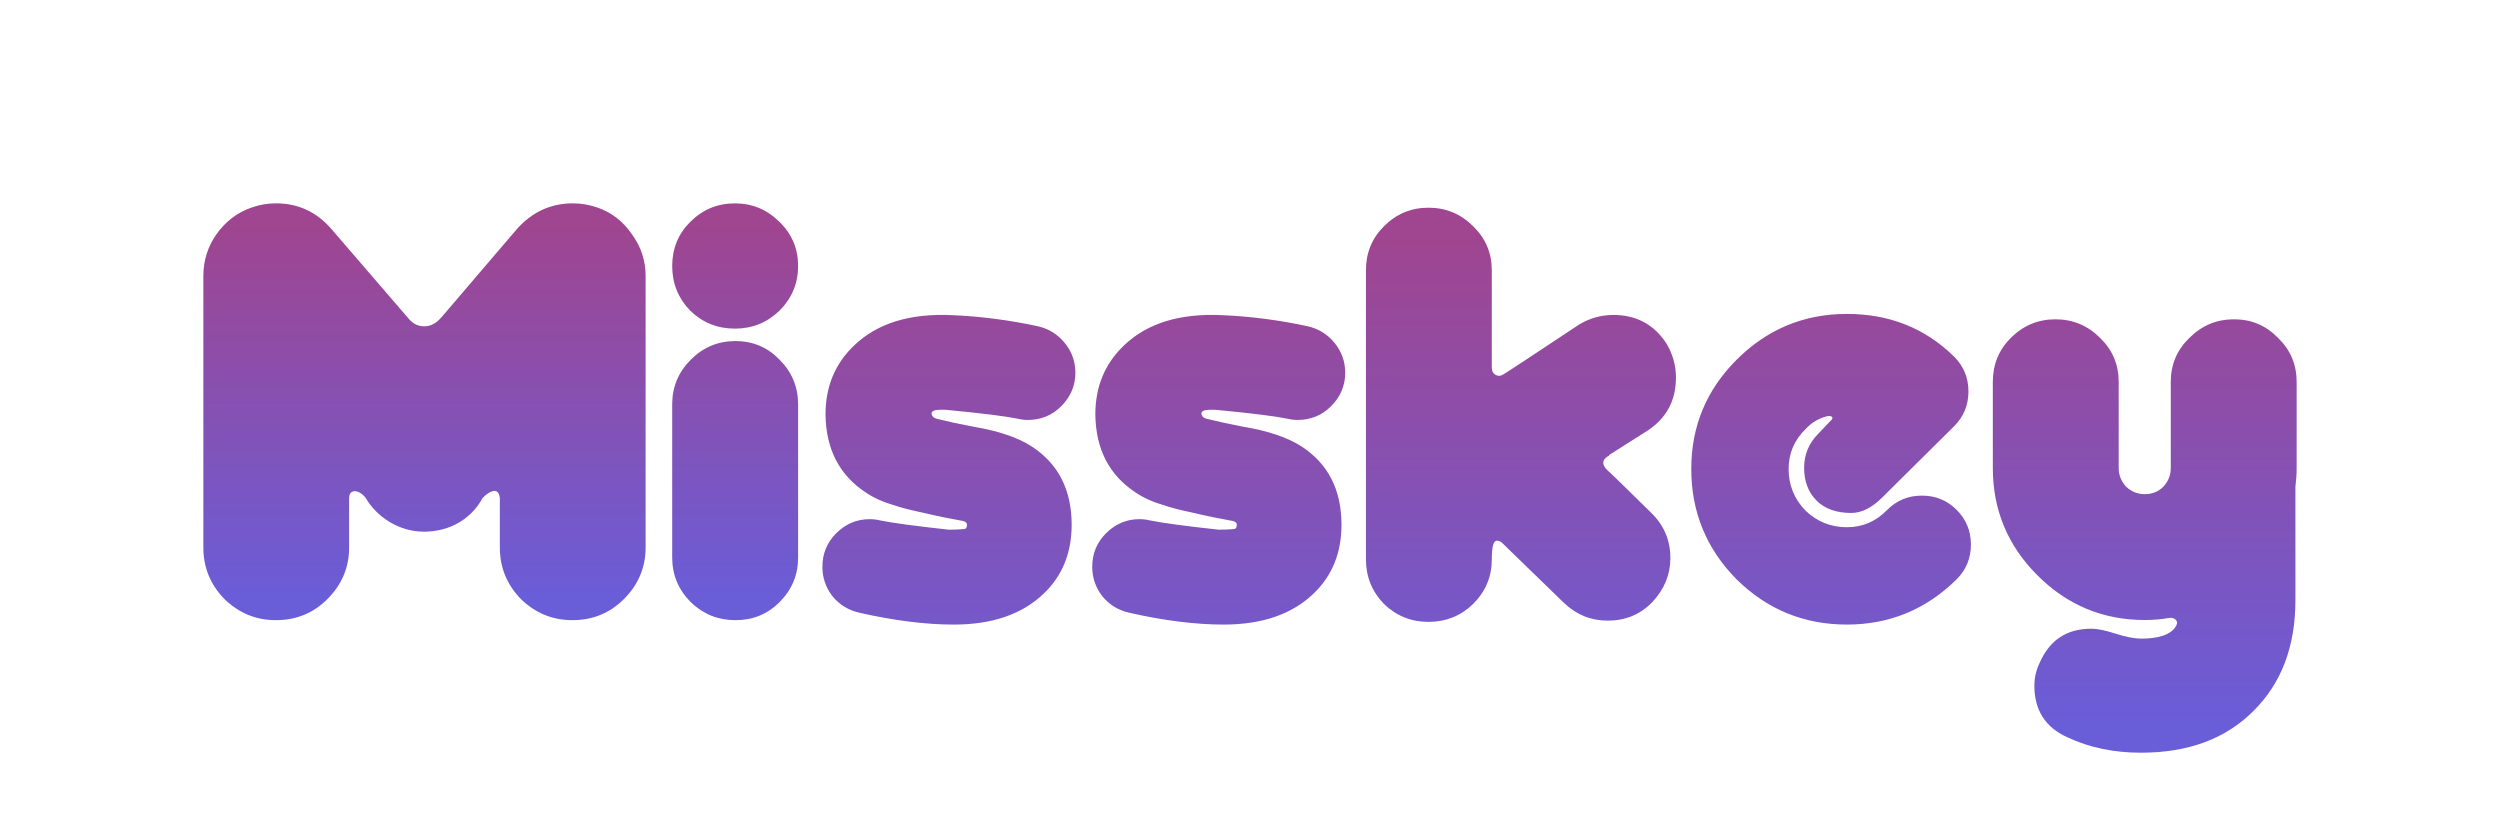
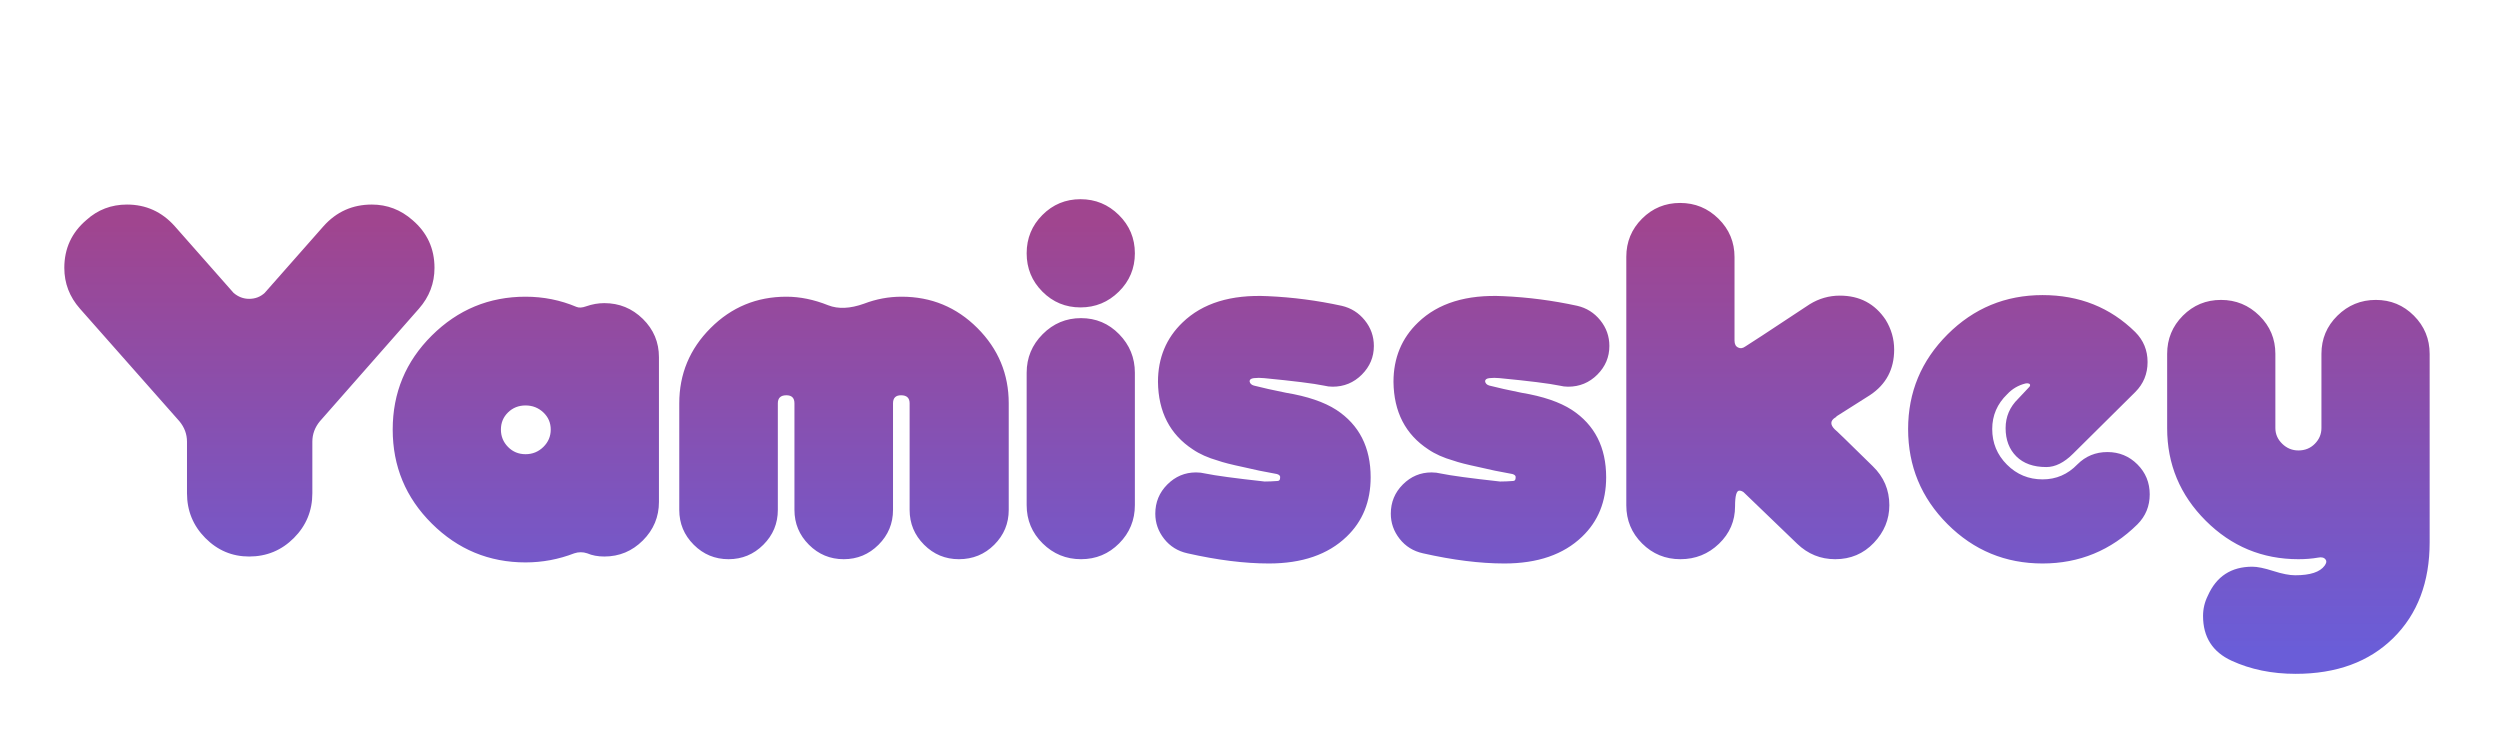
- <svg xmlns="http://www.w3.org/2000/svg" id="svg10" version="1.1" viewBox="0 0 162.642 54.261" height="205.08" width="614.71">
+ <svg xmlns="http://www.w3.org/2000/svg" id="svg10" version="1.1" viewBox="-7 -15 280 70" height="205.08" width="680">
  <style>
    #g8 {
      animation-name: floating;
      animation-duration: 3s;
      animation-iteration-count: infinite;
      animation-timing-function: ease-in-out;
    }

    @keyframes floating {
-       0% { transform: translate(0,  0px); }
-       50% { transform: translate(0, -5px); }
+       0% { transform: translate(0, 0px); }
+       50% { transform: translate(0, -8px); }
      100% { transform: translate(0, 0px); }
    }
  </style>
  <linearGradient id="myGradient" gradientTransform="rotate(90)">
    <stop offset="5%" stop-color="#A0458F" />
    <stop offset="95%" stop-color="#6A5DD8" />
  </linearGradient>
  <defs id="defs14" />
-   <g id="g8" fill="url('#myGradient')" word-spacing="0" letter-spacing="0" font-family="OTADESIGN Rounded" font-weight="400">
-     <g id="g4" style="line-height:476.695px;-inkscape-font-specification:'OTADESIGN Rounded'">
-       <path id="path2" font-size="141.034" aria-label="Mi" d="m 27.595,34.59 c -1.676,0.006 -3.115,-1.004 -3.793,-2.179 -0.363,-0.513 -1.08,-0.696 -1.09,0 v 3.214 c 0,1.291 -0.47,2.408 -1.412,3.35 -0.915,0.914 -2.031,1.371 -3.35,1.371 -1.29,0 -2.407,-0.457 -3.349,-1.372 -0.914,-0.941 -1.372,-2.058 -1.372,-3.349 V 17.95 c 0,-0.995 0.283,-1.896 0.848,-2.703 0.591,-0.834 1.345,-1.413 2.26,-1.735 0.517,-0.189 1.063,-0.285 1.613,-0.283 1.453,0 2.664,0.565 3.632,1.695 l 4.832,5.608 c 0.108,0.08 0.424,0.697 1.18,0.697 0.758,0 1.115,-0.617 1.222,-0.698 l 4.791,-5.607 c 0.996,-1.13 2.22,-1.695 3.673,-1.695 0.538,0 1.076,0.094 1.614,0.283 0.914,0.322 1.654,0.9 2.22,1.735 0.591,0.807 0.887,1.708 0.887,2.703 v 17.675 c 0,1.291 -0.47,2.408 -1.412,3.35 -0.915,0.914 -2.032,1.371 -3.35,1.371 -1.291,0 -2.407,-0.457 -3.35,-1.372 -0.914,-0.941 -1.371,-2.058 -1.371,-3.349 v -3.214 c -0.08,-0.877 -0.855,-0.324 -1.13,0 -0.726,1.345 -2.118,2.173 -3.793,2.18 z M 47.806,21.38 c -1.13,0 -2.098,-0.39 -2.905,-1.17 -0.78,-0.807 -1.17,-1.775 -1.17,-2.905 0,-1.13 0.39,-2.085 1.17,-2.865 0.807,-0.807 1.775,-1.21 2.905,-1.21 1.13,0 2.099,0.403 2.906,1.21 0.807,0.78 1.21,1.735 1.21,2.865 0,1.13 -0.403,2.098 -1.21,2.905 -0.807,0.78 -1.776,1.17 -2.906,1.17 z m 0.04,0.808 c 1.13,0 2.085,0.403 2.866,1.21 0.807,0.807 1.21,1.775 1.21,2.906 v 9.967 c 0,1.13 -0.403,2.098 -1.21,2.905 -0.78,0.78 -1.735,1.17 -2.866,1.17 -1.129,0 -2.098,-0.39 -2.905,-1.17 -0.807,-0.807 -1.21,-1.775 -1.21,-2.905 v -9.967 c 0,-1.13 0.403,-2.099 1.21,-2.906 0.807,-0.807 1.775,-1.21 2.905,-1.21 z" style="font-size:141.034px;-inkscape-font-specification:'OTADESIGN Rounded'" />
-     </g>
-     <path id="path6" d="M60.925 27.24q.968.243 2.42.525 2.42.403 3.792 1.29 2.582 1.695 2.582 5.083 0 2.743-1.815 4.478-2.098 2.017-5.85 2.017-2.742 0-6.13-.767-1.09-.242-1.776-1.089-.645-.847-.645-1.896 0-1.29.887-2.178.928-.928 2.179-.928.363 0 .685.081 1.17.242 4.478.605.444 0 .968-.04.202 0 .202-.242.04-.202-.242-.283-1.372-.242-2.542-.524-1.33-.282-1.896-.484-1.129-.323-1.895-.847-2.582-1.694-2.622-5.083 0-2.702 1.855-4.477 2.26-2.179 6.414-1.977 2.783.121 5.567.726 1.048.242 1.734 1.09.686.846.686 1.936 0 1.25-.928 2.178-.887.887-2.178.887-.323 0-.645-.08-1.17-.242-4.518-.565-.404-.04-.767 0-.323.04-.323.242.04.242.323.323zm17.555 0q.968.243 2.42.525 2.42.403 3.792 1.29 2.581 1.695 2.581 5.083 0 2.743-1.815 4.478-2.098 2.017-5.849 2.017-2.743 0-6.131-.767-1.09-.242-1.775-1.089-.646-.847-.646-1.896 0-1.29.888-2.178.927-.928 2.178-.928.363 0 .686.081 1.17.242 4.477.605.444 0 .968-.04.202 0 .202-.242.04-.202-.242-.283-1.371-.242-2.541-.524-1.331-.282-1.896-.484-1.13-.323-1.896-.847-2.582-1.694-2.622-5.083 0-2.702 1.855-4.477 2.26-2.179 6.414-1.977 2.784.121 5.567.726 1.049.242 1.735 1.09.685.846.685 1.936 0 1.25-.927 2.178-.888.887-2.179.887-.322 0-.645-.08-1.17-.242-4.518-.565-.403-.04-.767 0-.322.04-.322.242.04.242.322.323zm26.075 3.335q.12.08 2.864 2.783 1.25 1.21 1.25 2.945 0 1.613-1.17 2.864-1.17 1.21-2.904 1.21-1.654 0-2.864-1.17l-4.034-3.913q-.161-.12-.323-.12-.322 0-.322 1.21 0 1.694-1.21 2.904-1.21 1.17-2.905 1.17-1.694 0-2.904-1.17-1.17-1.21-1.17-2.905V17.586q0-1.694 1.17-2.864 1.21-1.21 2.904-1.21t2.904 1.21q1.21 1.17 1.21 2.864v6.293q0 .403.283.524.242.121.524-.08.162-.081 4.841-3.188 1.049-.645 2.259-.645 2.219 0 3.429 1.815.645 1.05.645 2.26 0 2.218-1.815 3.428l-2.541 1.614v.04l-.081.04q-.565.363-.04.888zm15.599 10.058q-4.195 0-7.18-2.945-2.945-2.985-2.945-7.18 0-4.155 2.945-7.1 2.985-2.985 7.18-2.985 4.155 0 6.979 2.784.928.927.928 2.259 0 1.33-.928 2.259l-4.68 4.639q-1.008 1.008-2.016 1.008-1.453 0-2.26-.807-.806-.807-.806-2.138 0-1.29.928-2.218l.806-.847q.162-.121.081-.243-.12-.08-.323-.04-.806.202-1.371.807-1.13 1.09-1.13 2.622 0 1.573 1.09 2.703 1.13 1.089 2.702 1.089 1.533 0 2.622-1.13.928-.927 2.26-.927 1.33 0 2.258.927.928.928.928 2.26 0 1.33-.928 2.258-2.985 2.945-7.14 2.945zm29.259-15.786v5.607q0 .564-.08 1.21v7.382q0 4.518-2.744 7.22-2.702 2.703-7.301 2.703-2.662 0-4.8-1.008-2.138-.968-2.138-3.348 0-.807.363-1.533.968-2.179 3.348-2.179.565 0 1.573.323 1.009.323 1.654.323 1.694 0 2.219-.726.201-.283.08-.444-.161-.242-.564-.161-.686.12-1.493.12-4.074 0-6.979-2.904-2.904-2.904-2.904-6.978v-5.607q0-1.695 1.17-2.864 1.21-1.21 2.904-1.21t2.905 1.21q1.21 1.17 1.21 2.864v5.607q0 .685.484 1.21.524.484 1.21.484.726 0 1.21-.484.484-.525.484-1.21v-5.607q0-1.695 1.21-2.864 1.21-1.21 2.905-1.21 1.694 0 2.864 1.21 1.21 1.17 1.21 2.864z" style="line-height:136.344px;-inkscape-font-specification:'OTADESIGN Rounded'" />
+   <g id="g8">
+     <path id="yamisskey" d="M870.171,164.111 C861.127,173.030 848.971,177.493 833.699,177.493 C824.855,177.493 816.887,175.858 809.787,172.593 C802.687,169.324 799.137,163.758 799.137,155.893 C799.137,153.224 799.737,150.693 800.937,148.293 C804.137,141.093 809.668,137.493 817.537,137.493 C819.402,137.493 822.002,138.024 825.337,139.093 C828.668,140.158 831.402,140.693 833.537,140.693 C839.137,140.693 842.802,139.493 844.537,137.093 C845.202,136.158 845.337,135.424 844.937,134.893 C844.402,134.093 843.468,133.824 842.137,134.093 C839.868,134.493 837.402,134.693 834.737,134.693 C821.268,134.693 809.737,129.905 800.137,120.324 C790.537,110.743 785.737,99.233 785.737,85.793 L785.737,58.052 C785.737,52.464 787.693,47.705 791.605,43.780 C795.518,39.855 800.262,37.893 805.837,37.893 C811.409,37.893 816.184,39.855 820.165,43.774 C824.146,47.693 826.137,52.443 826.137,58.021 L826.137,85.724 C826.137,87.983 826.990,89.943 828.696,91.602 C830.402,93.264 832.415,94.093 834.737,94.093 C837.193,94.093 839.240,93.264 840.877,91.602 C842.515,89.943 843.337,87.983 843.337,85.724 L843.337,58.021 C843.337,52.443 845.324,47.693 849.305,43.774 C853.287,39.855 858.062,37.893 863.637,37.893 C869.209,37.893 873.952,39.858 877.865,43.786 C881.777,47.714 883.737,52.474 883.737,58.064 L883.737,85.824 C883.737,87.689 883.737,89.686 883.737,91.814 L883.737,128.364 C883.737,143.274 879.215,155.189 870.171,164.111 ZM732.828,69.093 C730.159,69.761 727.894,71.093 726.028,73.093 C722.294,76.693 720.428,81.027 720.428,86.093 C720.428,91.293 722.259,95.727 725.928,99.393 C729.594,103.061 734.028,104.893 739.228,104.893 C744.294,104.893 748.628,103.027 752.228,99.293 C755.294,96.227 759.028,94.693 763.428,94.693 C767.828,94.693 771.559,96.227 774.628,99.293 C777.694,102.361 779.228,106.093 779.228,110.493 C779.228,114.893 777.694,118.627 774.628,121.693 C764.759,131.427 752.959,136.293 739.228,136.293 C725.359,136.293 713.528,131.393 703.728,121.593 C693.928,111.793 689.028,99.961 689.028,86.093 C689.028,72.361 693.928,60.593 703.728,50.793 C713.528,40.993 725.359,36.093 739.228,36.093 C752.959,36.093 764.494,40.693 773.828,49.893 C776.894,52.961 778.428,56.693 778.428,61.093 C778.428,65.493 776.894,69.227 773.828,72.293 L750.628,95.293 C747.294,98.627 743.959,100.293 740.628,100.293 C735.828,100.293 732.094,98.964 729.428,96.308 C726.759,93.652 725.428,90.133 725.428,85.749 C725.428,81.499 726.991,77.846 730.122,74.789 L734.100,70.564 C734.584,70.146 734.694,69.724 734.428,69.302 C734.028,69.030 733.494,68.961 732.828,69.093 ZM662.220,81.402 L662.220,81.602 L661.820,81.799 C659.951,82.999 659.886,84.461 661.620,86.193 C662.020,86.458 666.751,91.049 675.820,99.964 C679.951,103.958 682.020,108.814 682.020,114.533 C682.020,119.858 680.086,124.549 676.220,128.605 C672.351,132.664 667.551,134.693 661.820,134.693 C656.351,134.693 651.620,132.774 647.620,128.936 L627.620,109.689 C627.086,109.293 626.551,109.093 626.020,109.093 C624.951,109.093 624.420,111.049 624.420,114.955 C624.420,120.427 622.420,125.083 618.420,128.927 C614.420,132.771 609.620,134.693 604.020,134.693 C598.420,134.693 593.651,132.736 589.720,128.821 C585.786,124.905 583.820,120.158 583.820,114.583 L583.820,21.802 C583.820,16.227 585.776,11.483 589.689,7.568 C593.601,3.652 598.345,1.693 603.920,1.693 C609.492,1.693 614.267,3.661 618.248,7.593 C622.229,11.527 624.220,16.293 624.220,21.893 L624.220,53.093 C624.220,54.427 624.689,55.293 625.626,55.693 C626.426,56.093 627.295,55.961 628.233,55.293 C628.767,55.027 636.795,49.761 652.314,39.493 C655.792,37.361 659.539,36.293 663.551,36.293 C670.908,36.293 676.595,39.286 680.611,45.274 C682.748,48.736 683.820,52.461 683.820,56.452 C683.820,63.771 680.820,69.427 674.820,73.418 L662.220,81.402 ZM562.099,70.293 C561.030,70.293 559.964,70.161 558.899,69.893 C555.030,69.093 547.564,68.161 536.499,67.093 C535.164,66.961 533.899,66.961 532.699,67.093 C531.630,67.227 531.099,67.624 531.099,68.283 C531.230,69.080 531.764,69.611 532.702,69.874 C535.896,70.699 539.892,71.593 544.686,72.552 C552.689,73.883 558.958,76.014 563.493,78.946 C572.030,84.543 576.299,92.936 576.299,104.124 C576.299,113.183 573.299,120.577 567.299,126.302 C560.364,132.964 550.699,136.293 538.299,136.293 C529.230,136.293 519.099,135.024 507.899,132.493 C504.299,131.693 501.399,129.893 499.199,127.093 C496.999,124.293 495.899,121.161 495.899,117.693 C495.899,113.427 497.399,109.793 500.399,106.793 C503.399,103.793 506.964,102.293 511.099,102.293 C512.299,102.293 513.430,102.427 514.499,102.693 C518.364,103.493 525.764,104.493 536.699,105.693 C538.164,105.693 539.764,105.627 541.499,105.493 C542.164,105.493 542.499,105.093 542.499,104.293 C542.630,103.627 542.230,103.161 541.299,102.893 C536.764,102.093 532.564,101.227 528.699,100.293 C524.299,99.361 521.164,98.561 519.299,97.893 C515.564,96.827 512.430,95.427 509.899,93.693 C501.364,88.093 497.030,79.693 496.899,68.493 C496.899,59.561 499.964,52.161 506.099,46.293 C513.564,39.093 524.164,35.827 537.899,36.493 C547.099,36.893 556.299,38.093 565.499,40.093 C568.964,40.893 571.830,42.693 574.099,45.493 C576.364,48.293 577.499,51.493 577.499,55.093 C577.499,59.227 575.999,62.793 572.999,65.793 C569.999,68.793 566.364,70.293 562.099,70.293 ZM474.177,70.293 C473.108,70.293 472.043,70.161 470.977,69.893 C467.109,69.093 459.643,68.161 448.577,67.093 C447.243,66.961 445.977,66.961 444.777,67.093 C443.708,67.227 443.177,67.624 443.177,68.283 C443.308,69.080 443.843,69.611 444.780,69.874 C447.974,70.699 451.971,71.593 456.765,72.552 C464.768,73.883 471.037,76.014 475.571,78.946 C484.109,84.543 488.377,92.936 488.377,104.124 C488.377,113.183 485.377,120.577 479.377,126.302 C472.443,132.964 462.777,136.293 450.377,136.293 C441.308,136.293 431.177,135.024 419.977,132.493 C416.377,131.693 413.477,129.893 411.277,127.093 C409.077,124.293 407.977,121.161 407.977,117.693 C407.977,113.427 409.477,109.793 412.477,106.793 C415.477,103.793 419.043,102.293 423.177,102.293 C424.377,102.293 425.509,102.427 426.577,102.693 C430.443,103.493 437.843,104.493 448.777,105.693 C450.243,105.693 451.843,105.627 453.577,105.493 C454.243,105.493 454.577,105.093 454.577,104.293 C454.709,103.627 454.309,103.161 453.377,102.893 C448.843,102.093 444.643,101.227 440.777,100.293 C436.377,99.361 433.243,98.561 431.377,97.893 C427.643,96.827 424.508,95.427 421.977,93.693 C413.443,88.093 409.109,79.693 408.977,68.493 C408.977,59.561 412.043,52.161 418.177,46.293 C425.643,39.093 436.243,35.827 449.977,36.493 C459.177,36.893 468.377,38.093 477.577,40.093 C481.043,40.893 483.909,42.693 486.177,45.493 C488.443,48.293 489.577,51.493 489.577,55.093 C489.577,59.227 488.077,62.793 485.077,65.793 C482.077,68.793 478.443,70.293 474.177,70.293 ZM380.252,134.693 C374.677,134.693 369.902,132.727 365.921,128.793 C361.939,124.861 359.952,120.093 359.952,114.493 L359.952,65.093 C359.952,59.493 361.939,54.693 365.921,50.693 C369.902,46.693 374.677,44.693 380.252,44.693 C385.824,44.693 390.568,46.693 394.480,50.693 C398.393,54.693 400.352,59.493 400.352,65.093 L400.352,114.493 C400.352,120.093 398.393,124.861 394.480,128.793 C390.568,132.727 385.824,134.693 380.252,134.693 ZM380.052,40.693 C374.477,40.693 369.733,38.727 365.821,34.793 C361.908,30.861 359.952,26.093 359.952,20.493 C359.952,14.893 361.908,10.127 365.821,6.193 C369.733,2.261 374.477,0.293 380.052,0.293 C385.624,0.293 390.399,2.261 394.380,6.193 C398.361,10.127 400.352,14.893 400.352,20.493 C400.352,26.093 398.361,30.861 394.380,34.793 C390.399,38.727 385.624,40.693 380.052,40.693 ZM334.659,134.693 C329.590,134.693 325.259,132.893 321.659,129.293 C318.059,125.693 316.259,121.361 316.259,116.293 L316.259,76.493 C316.259,74.493 315.190,73.493 313.059,73.493 C311.059,73.493 310.059,74.493 310.059,76.493 L310.059,116.293 C310.059,121.361 308.259,125.693 304.659,129.293 C301.059,132.893 296.724,134.693 291.659,134.693 C286.590,134.693 282.259,132.893 278.659,129.293 C275.059,125.693 273.259,121.361 273.259,116.293 L273.259,76.493 C273.259,74.493 272.259,73.493 270.259,73.493 C268.124,73.493 267.059,74.493 267.059,76.493 L267.059,116.293 C267.059,121.361 265.259,125.693 261.659,129.293 C258.059,132.893 253.724,134.693 248.659,134.693 C243.590,134.693 239.259,132.893 235.659,129.293 C232.059,125.693 230.259,121.361 230.259,116.293 L230.259,76.493 C230.259,65.561 234.159,56.193 241.959,48.393 C249.759,40.593 259.190,36.693 270.259,36.693 C275.324,36.693 280.524,37.761 285.859,39.893 C289.590,41.361 294.059,41.161 299.259,39.293 C303.790,37.561 308.459,36.693 313.259,36.693 C324.324,36.693 333.759,40.593 341.559,48.393 C349.359,56.193 353.259,65.561 353.259,76.493 L353.259,116.293 C353.259,121.361 351.459,125.693 347.859,129.293 C344.259,132.893 339.859,134.693 334.659,134.693 ZM202.275,133.693 C199.875,133.693 197.740,133.293 195.875,132.493 C194.275,131.961 192.675,131.961 191.075,132.493 C185.206,134.758 179.140,135.893 172.875,135.893 C159.275,135.893 147.606,131.061 137.875,121.393 C128.140,111.727 123.275,100.027 123.275,86.293 C123.275,72.561 128.140,60.861 137.875,51.193 C147.606,41.527 159.275,36.693 172.875,36.693 C179.540,36.693 185.875,37.961 191.875,40.493 C192.806,40.893 194.006,40.827 195.475,40.293 C197.740,39.493 200.006,39.093 202.275,39.093 C207.875,39.093 212.675,41.061 216.675,44.993 C220.675,48.927 222.675,53.693 222.675,59.293 L222.675,113.293 C222.675,118.893 220.675,123.693 216.675,127.693 C212.675,131.693 207.875,133.693 202.275,133.693 ZM179.515,79.893 C177.675,78.161 175.459,77.293 172.872,77.293 C170.284,77.293 168.103,78.161 166.331,79.893 C164.559,81.627 163.675,83.761 163.675,86.293 C163.675,88.827 164.559,90.993 166.331,92.793 C168.103,94.593 170.284,95.493 172.872,95.493 C175.459,95.493 177.675,94.593 179.515,92.793 C181.353,90.993 182.275,88.827 182.275,86.293 C182.275,83.761 181.353,81.627 179.515,79.893 ZM96.077,83.214 C94.208,85.486 93.277,88.024 93.277,90.827 L93.277,110.055 C93.277,116.599 90.977,122.177 86.377,126.783 C81.777,131.389 76.209,133.693 69.677,133.693 C63.330,133.693 57.877,131.389 53.318,126.783 C48.755,122.177 46.477,116.599 46.477,110.055 L46.477,90.827 C46.477,88.024 45.540,85.486 43.665,83.214 L6.502,41.152 C2.618,36.746 0.677,31.674 0.677,25.930 C0.677,18.718 3.408,12.777 8.877,8.102 C13.143,4.230 18.208,2.293 24.077,2.293 C31.143,2.293 37.077,4.977 41.877,10.339 L63.877,35.280 C65.608,36.755 67.543,37.493 69.677,37.493 C71.943,37.493 73.877,36.755 75.477,35.280 L97.477,10.339 C102.277,4.977 108.277,2.293 115.477,2.293 C121.209,2.293 126.277,4.230 130.677,8.102 C136.143,12.777 138.877,18.718 138.877,25.930 C138.877,31.674 136.943,36.746 133.077,41.152 L96.077,83.214 Z" transform="scale(0.3)" style="fill:url(#myGradient);" />
  </g>
</svg>
